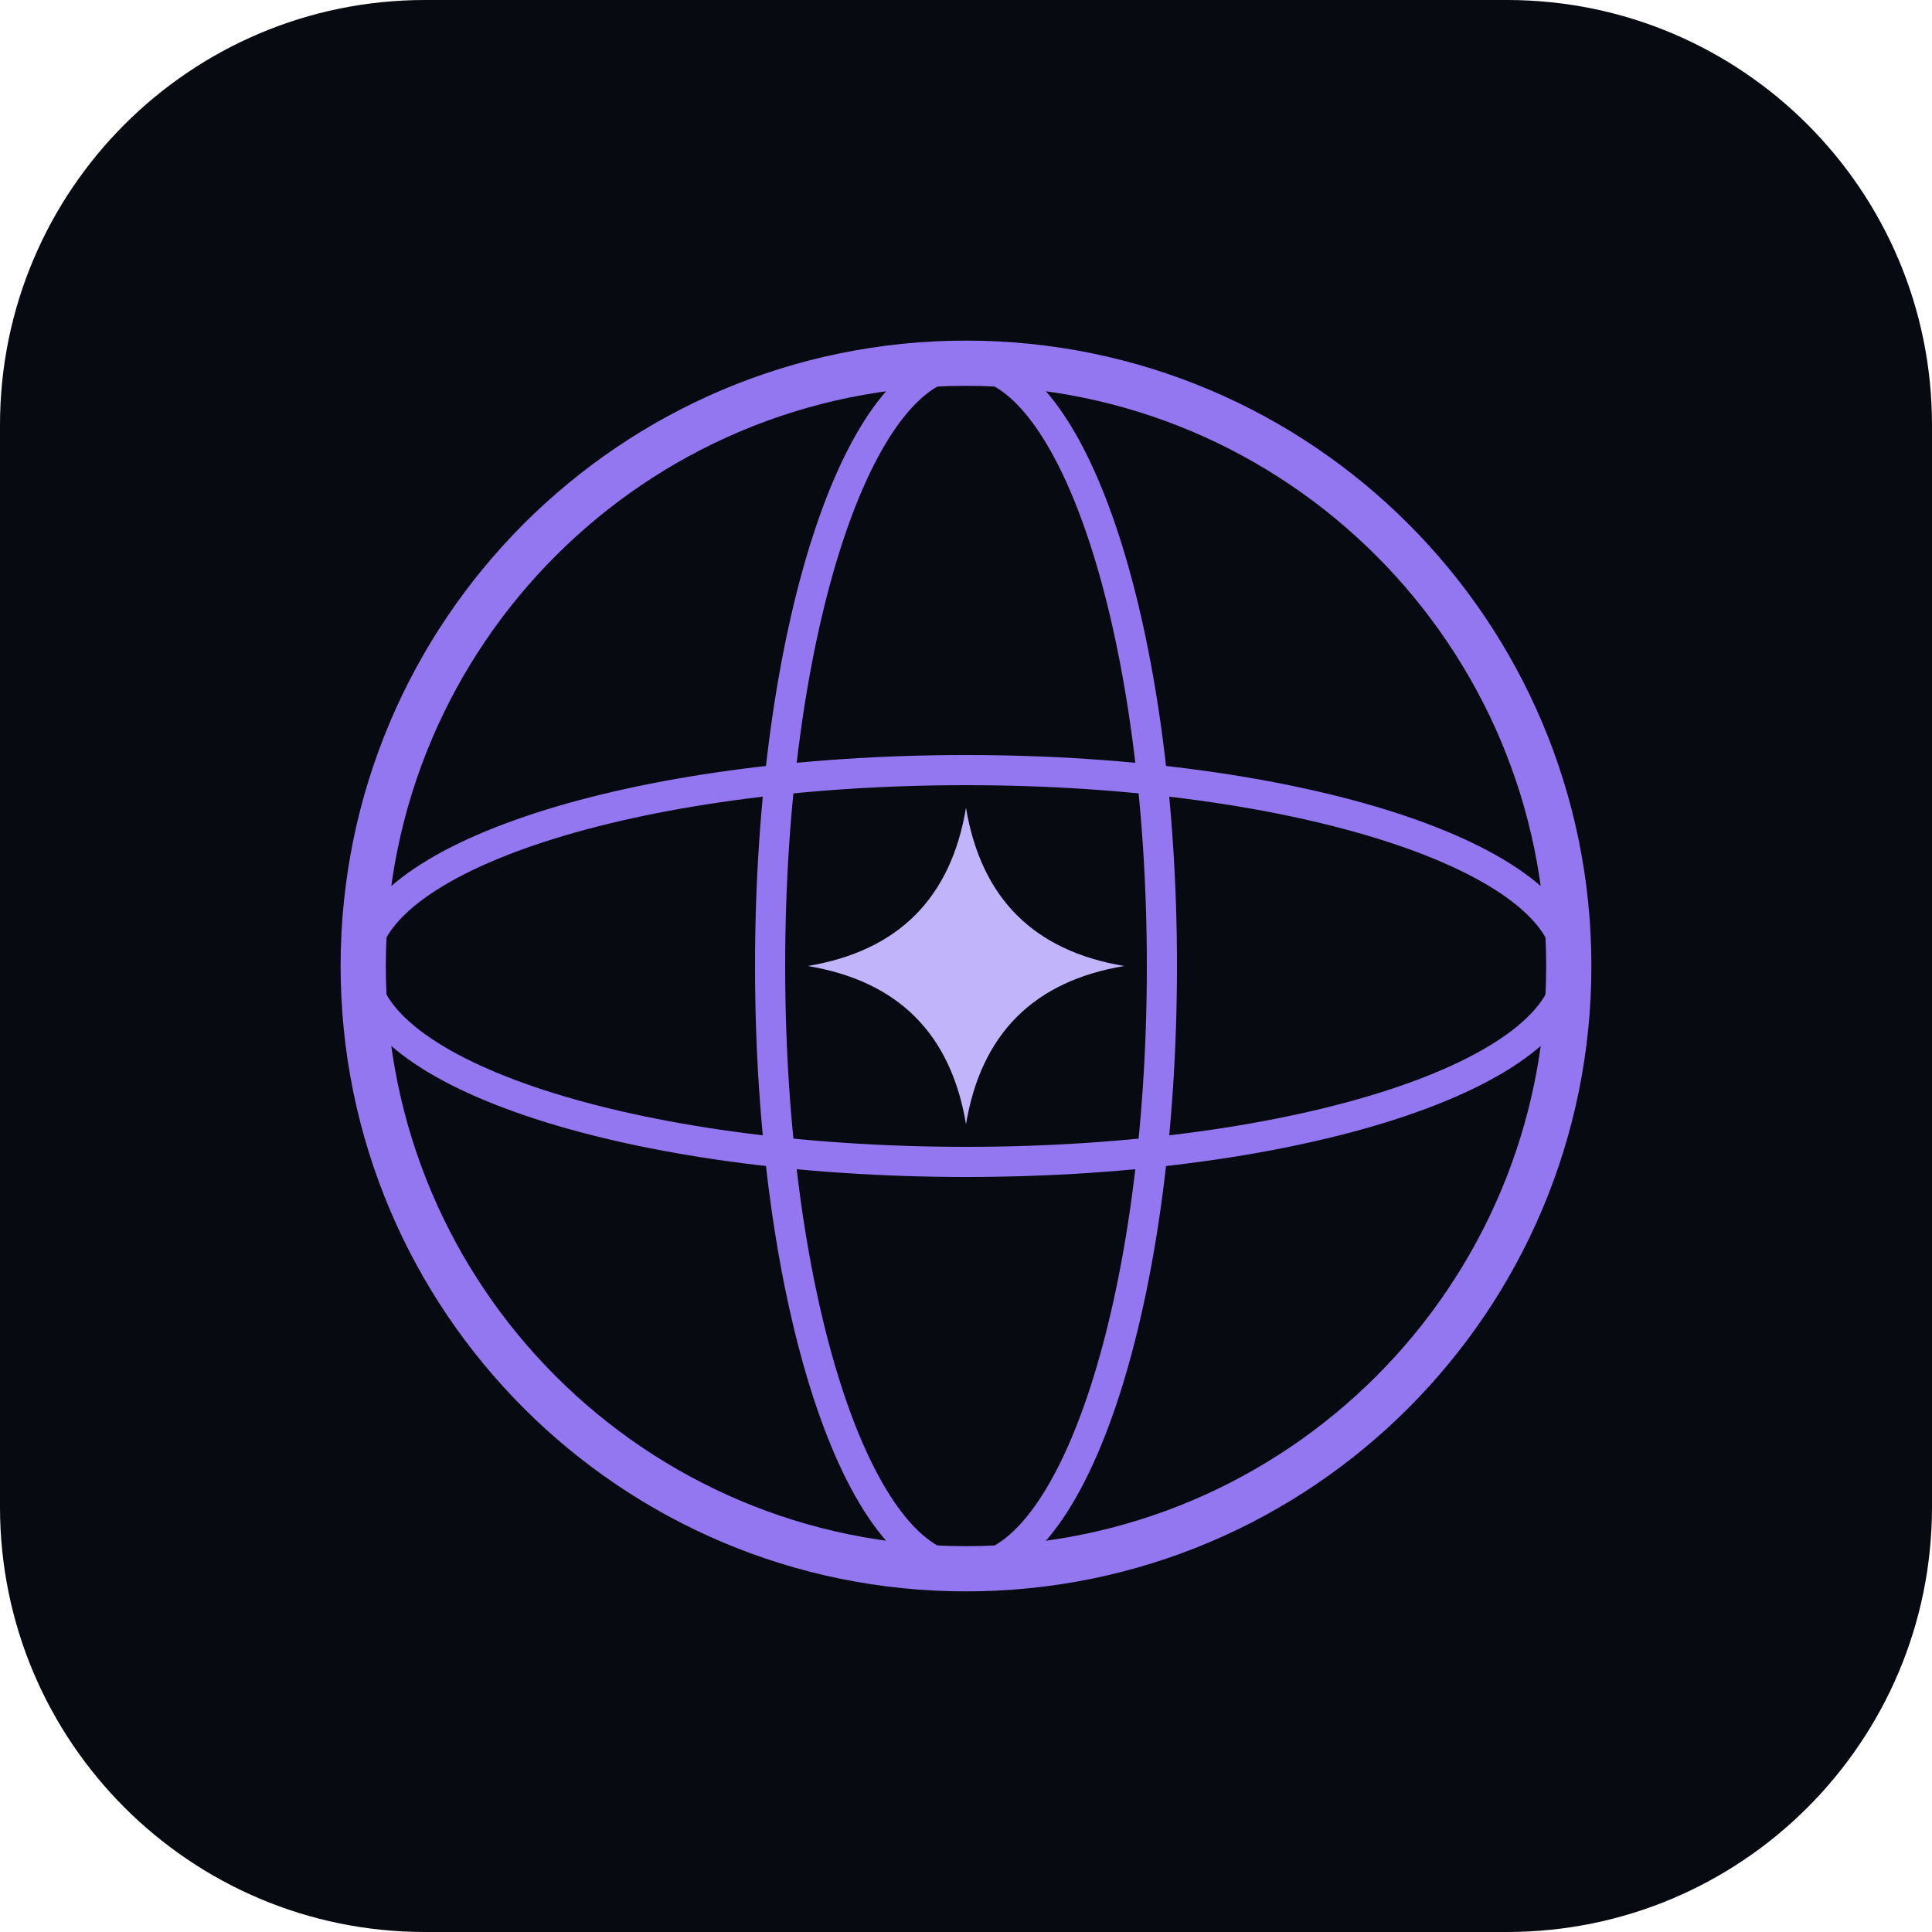
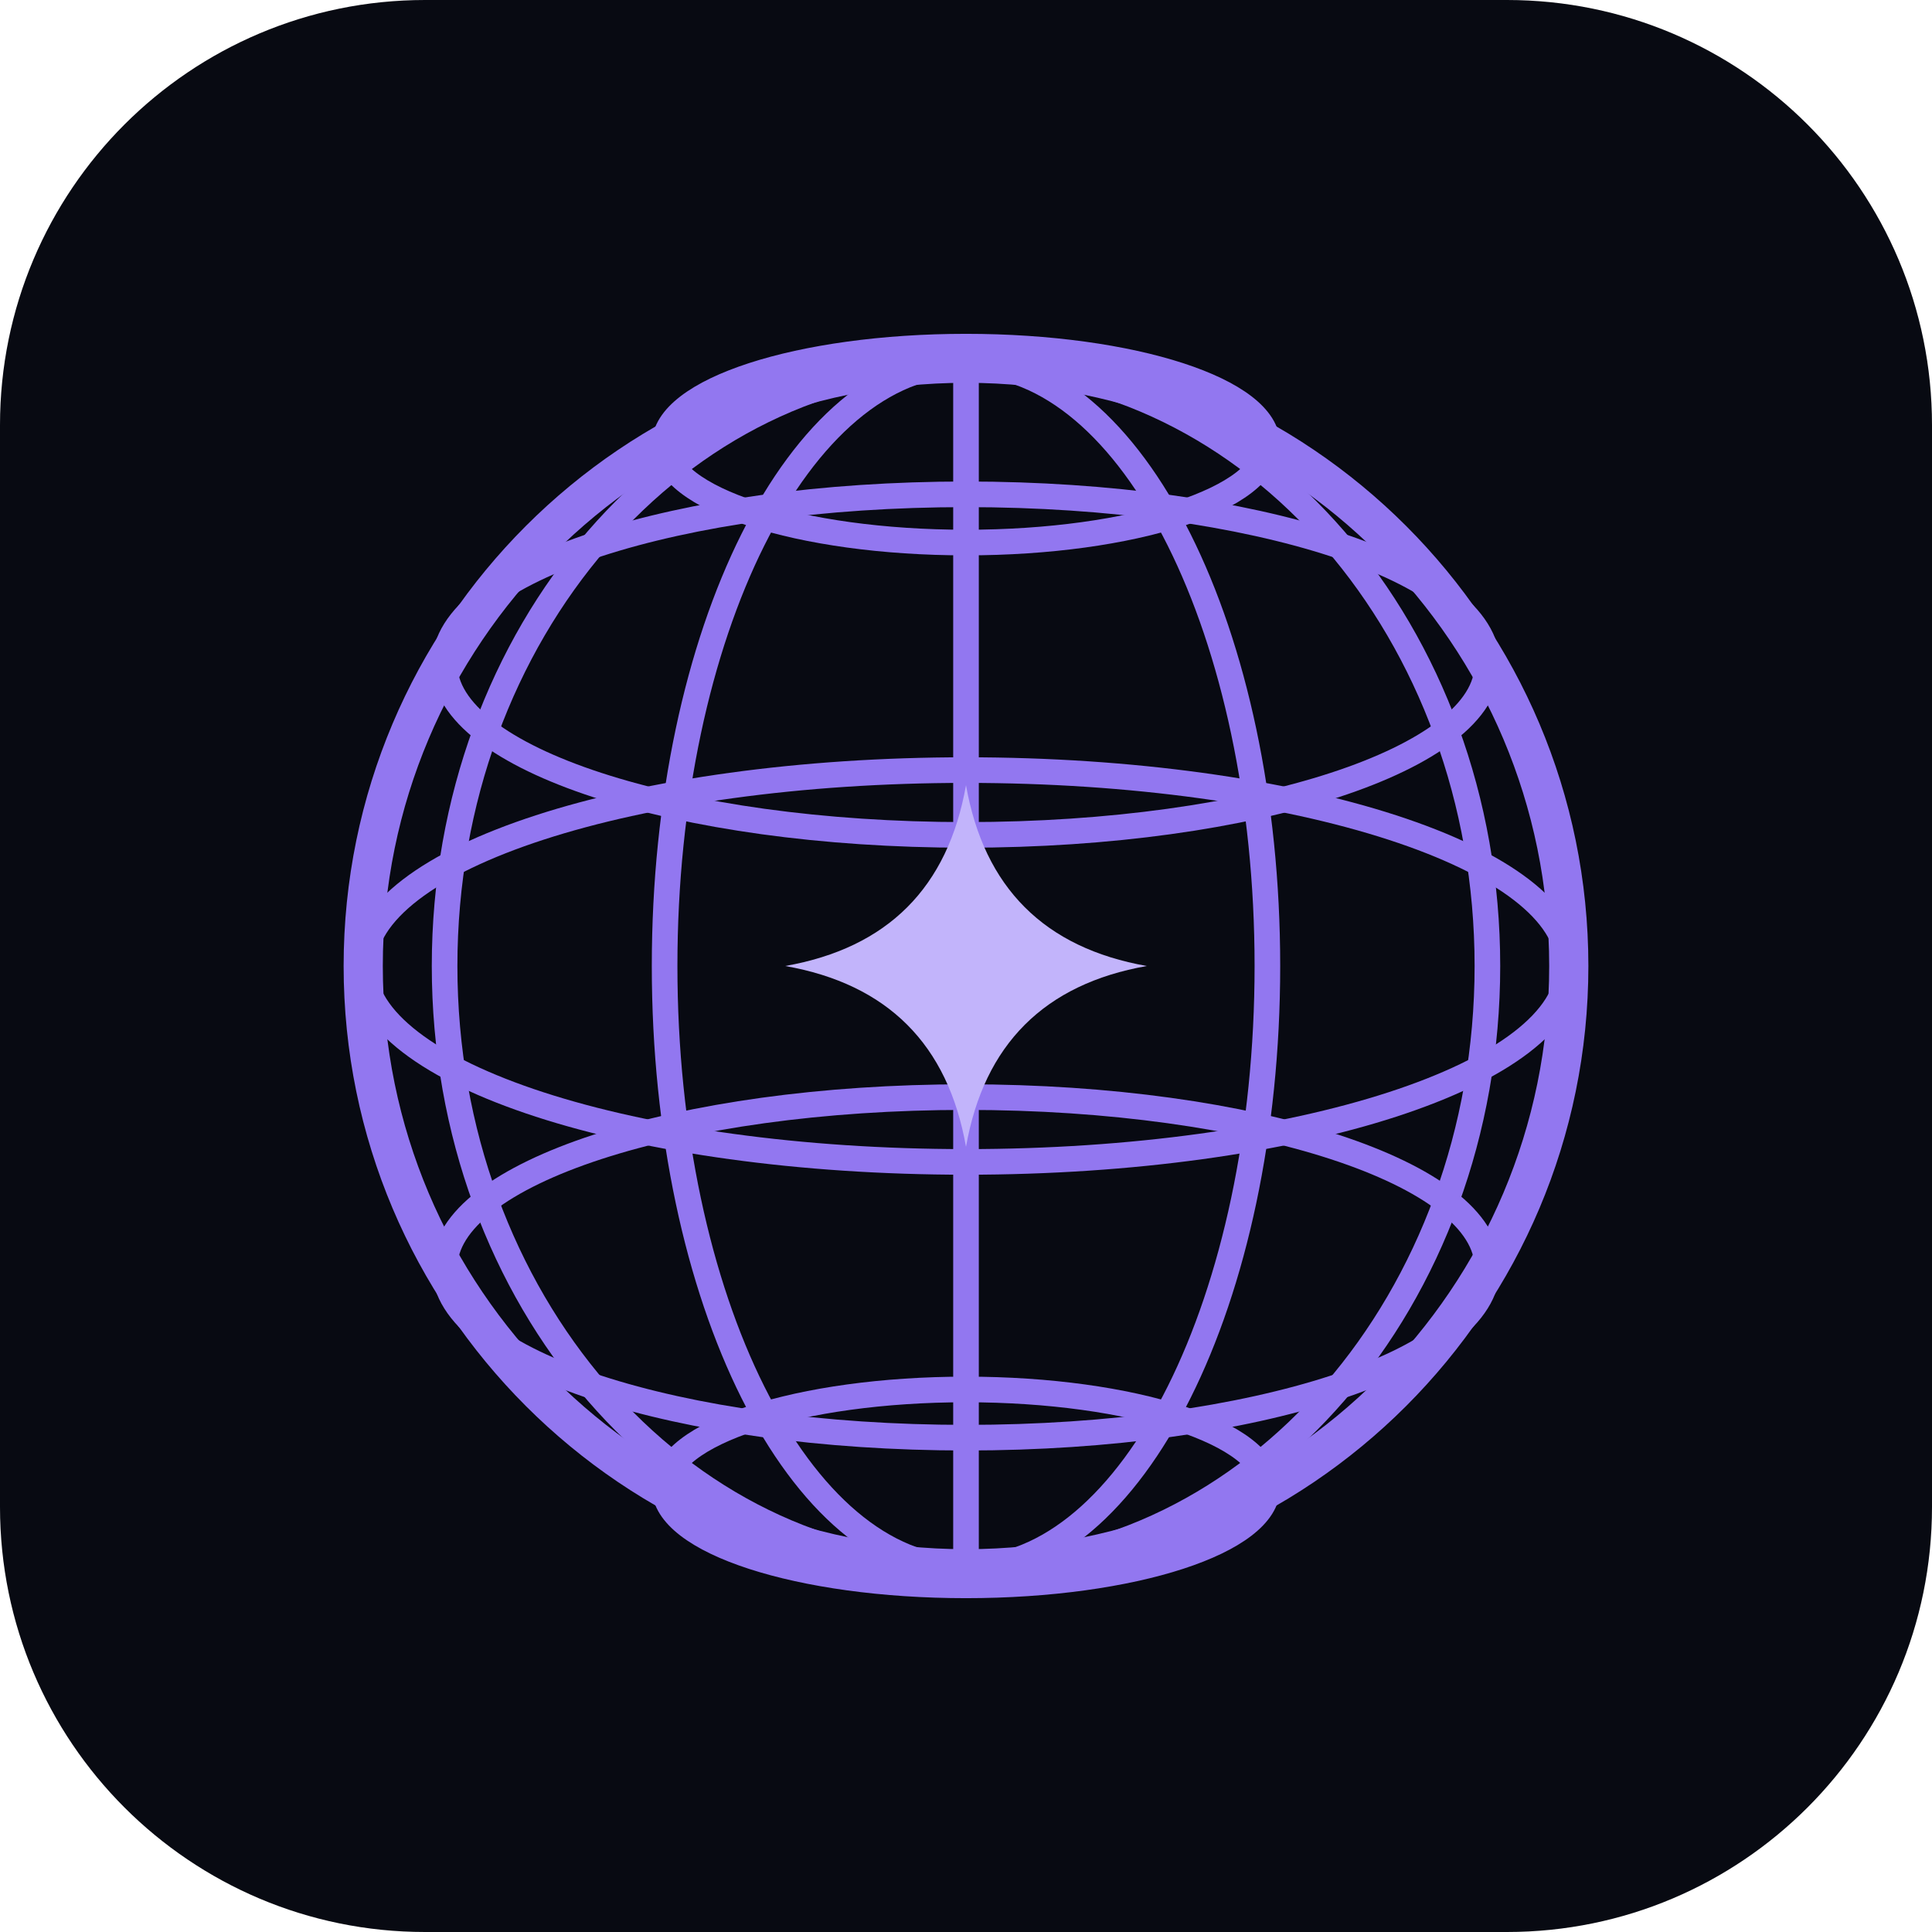
<svg xmlns="http://www.w3.org/2000/svg" width="100" height="100" viewBox="0 0 100 100" fill="none">
  <rect width="100" height="100" rx="22" fill="#080a12" />
  <g transform="translate(50 50) scale(0.78) translate(-50 -50)">
-     <circle cx="50" cy="50" r="40" fill="none" stroke="#9277F0" stroke-width="3" />
-     <ellipse cx="50" cy="50" rx="40" ry="13" fill="none" stroke="#9277F0" stroke-width="2" />
-     <ellipse cx="50" cy="50" rx="13" ry="40" fill="none" stroke="#9277F0" stroke-width="2" />
-     <path d="M50,39.5 Q51.5,48.5 60.5,50 Q51.5,51.5 50,60.5 Q48.5,51.5 39.5,50 Q48.5,48.5 50,39.5 Z" fill="#c2b4fb" />
+     <g stroke="#9277F0" fill="none" stroke-width="1.7">
+       <ellipse cx="50" cy="50" rx="40" ry="13" />
+       <ellipse cx="50" cy="30" rx="34.6" ry="11.3" />
+       <ellipse cx="50" cy="70" rx="34.6" ry="11.3" />
+       <ellipse cx="50" cy="15.4" rx="20" ry="6.5" />
+       <ellipse cx="50" cy="84.6" rx="20" ry="6.5" />
+       <ellipse cx="50" cy="50" rx="20" ry="40" />
+       <ellipse cx="50" cy="50" rx="34.6" ry="40" />
+       <line x1="50" y1="10" x2="50" y2="90" />
+     </g>
+     <circle cx="50" cy="50" r="40" fill="none" stroke="#9277F0" stroke-width="2.6" />
+     <path d="M50,38 Q51.8,48.2 62,50 Q51.8,51.8 50,62 Q48.2,51.8 38,50 Q48.2,48.2 50,38 Z" fill="#c2b4fb" />
  </g>
</svg>
